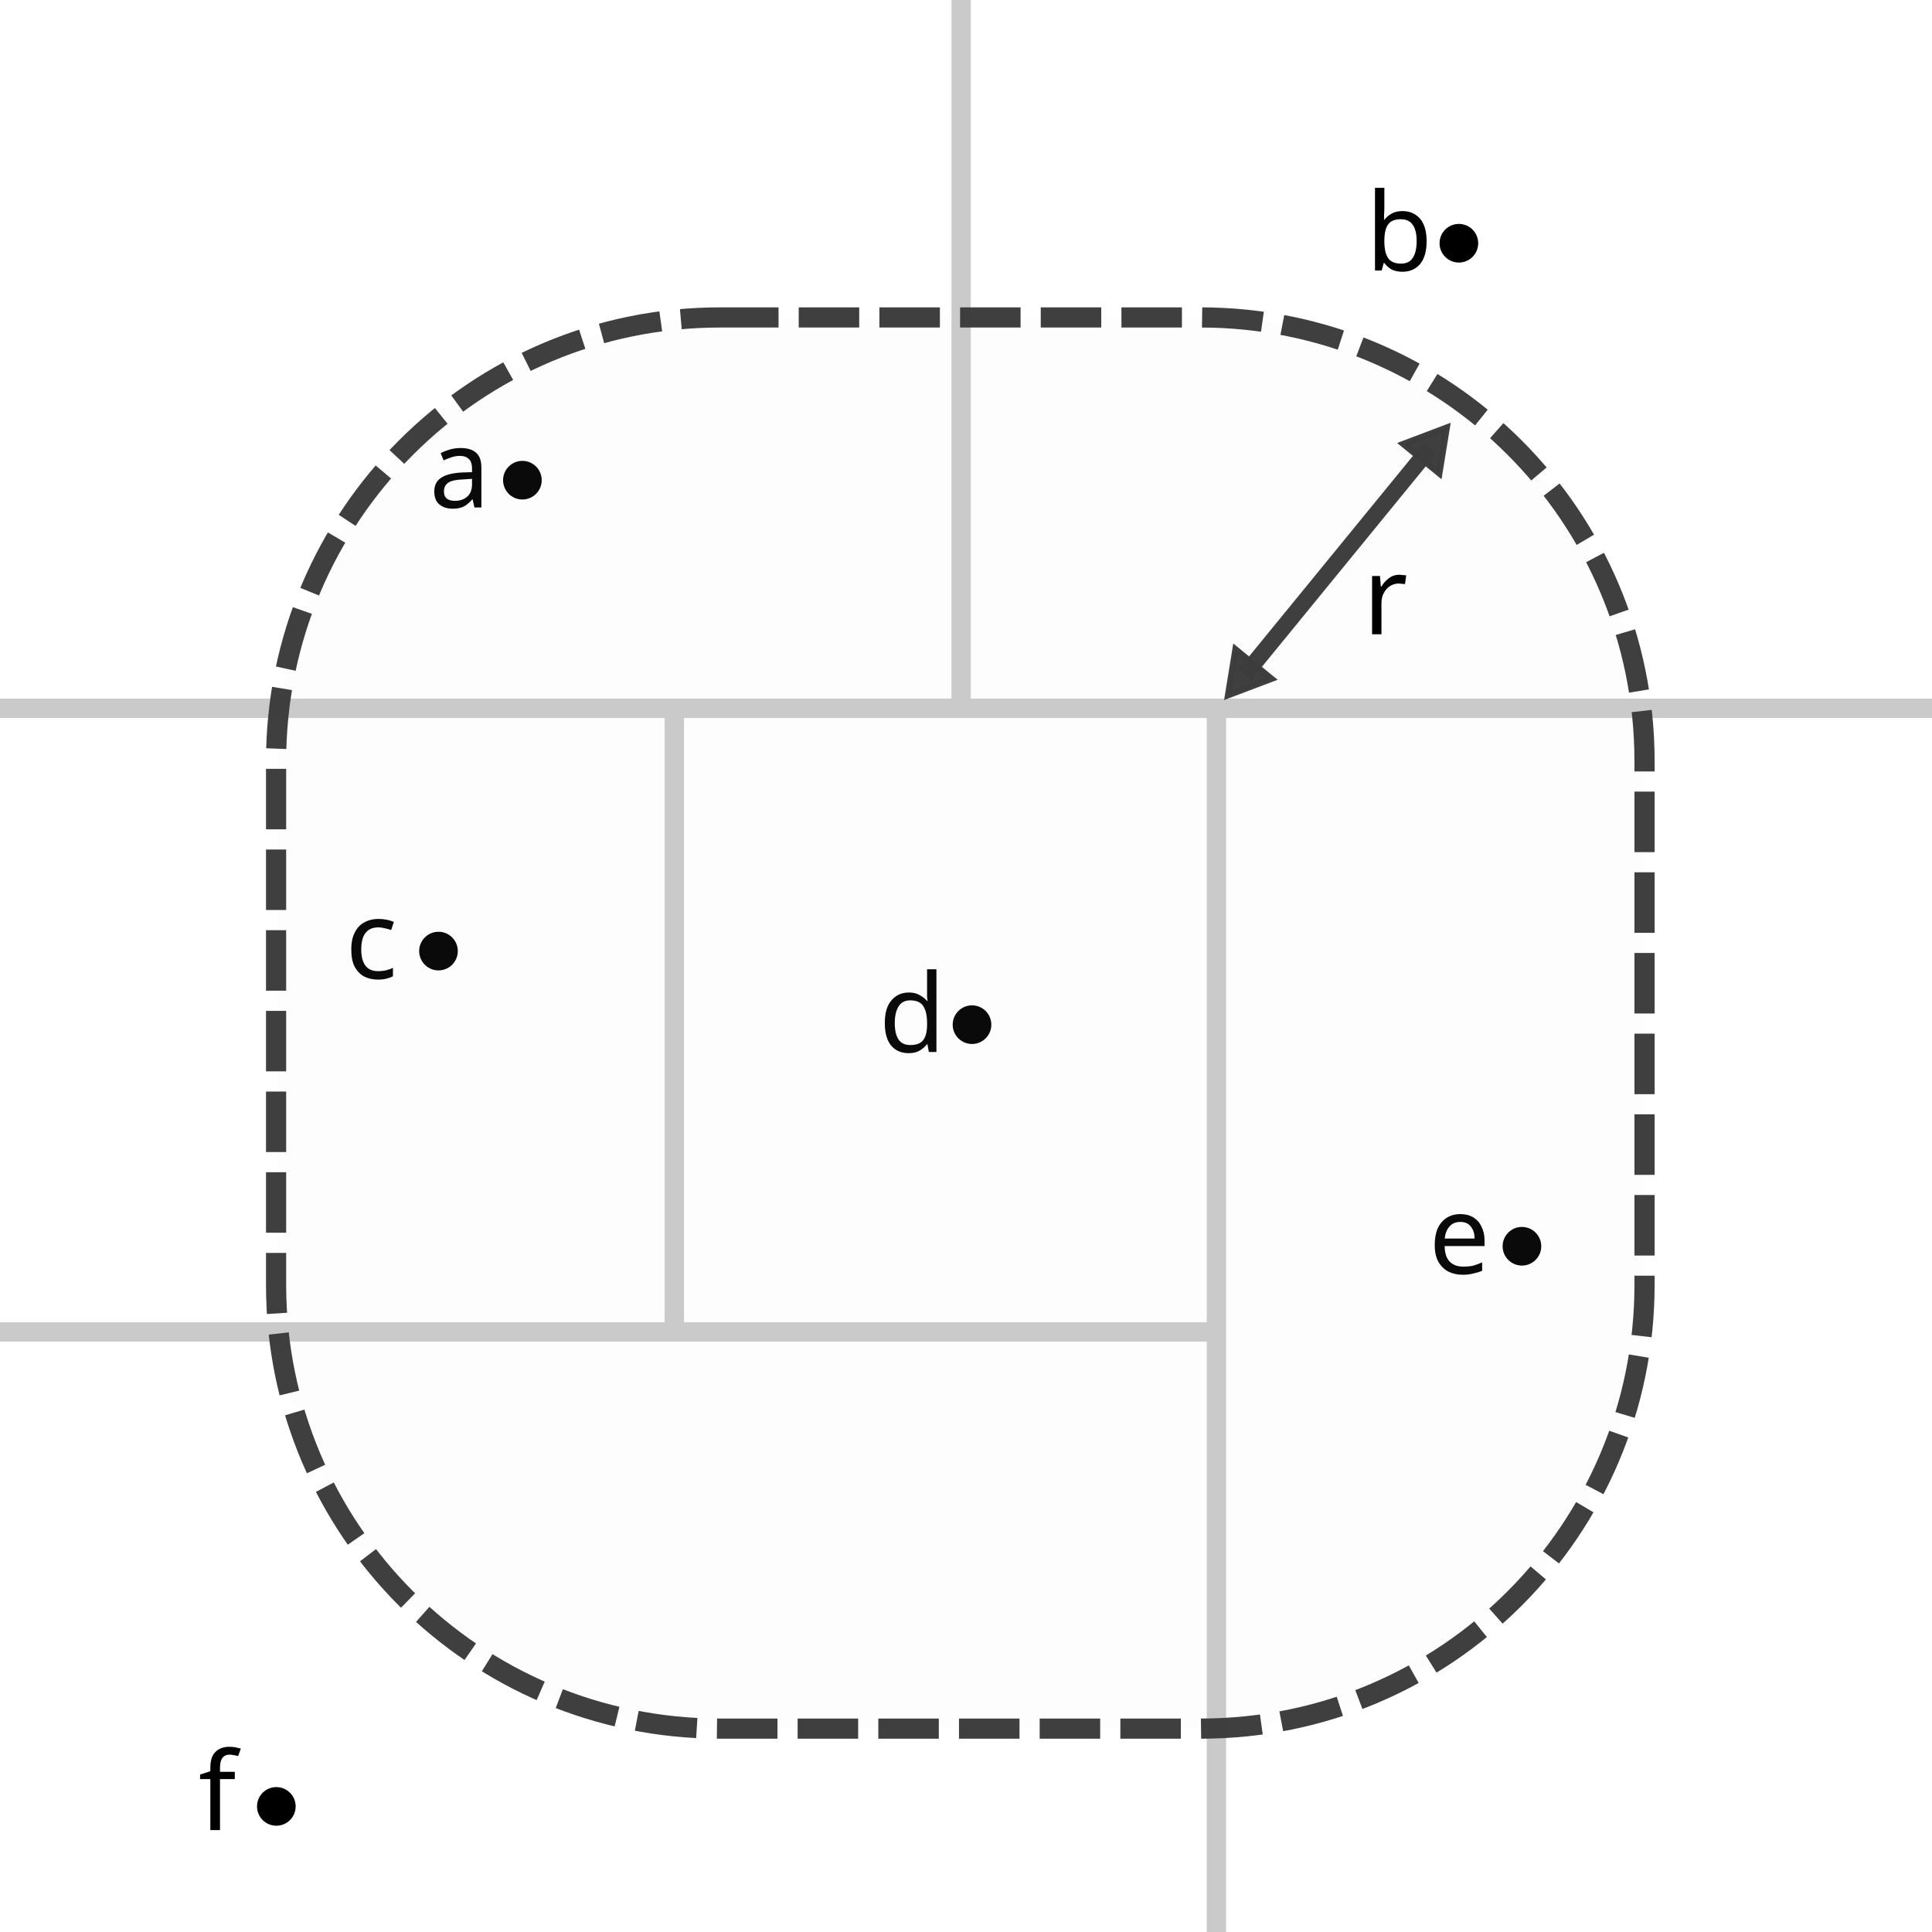
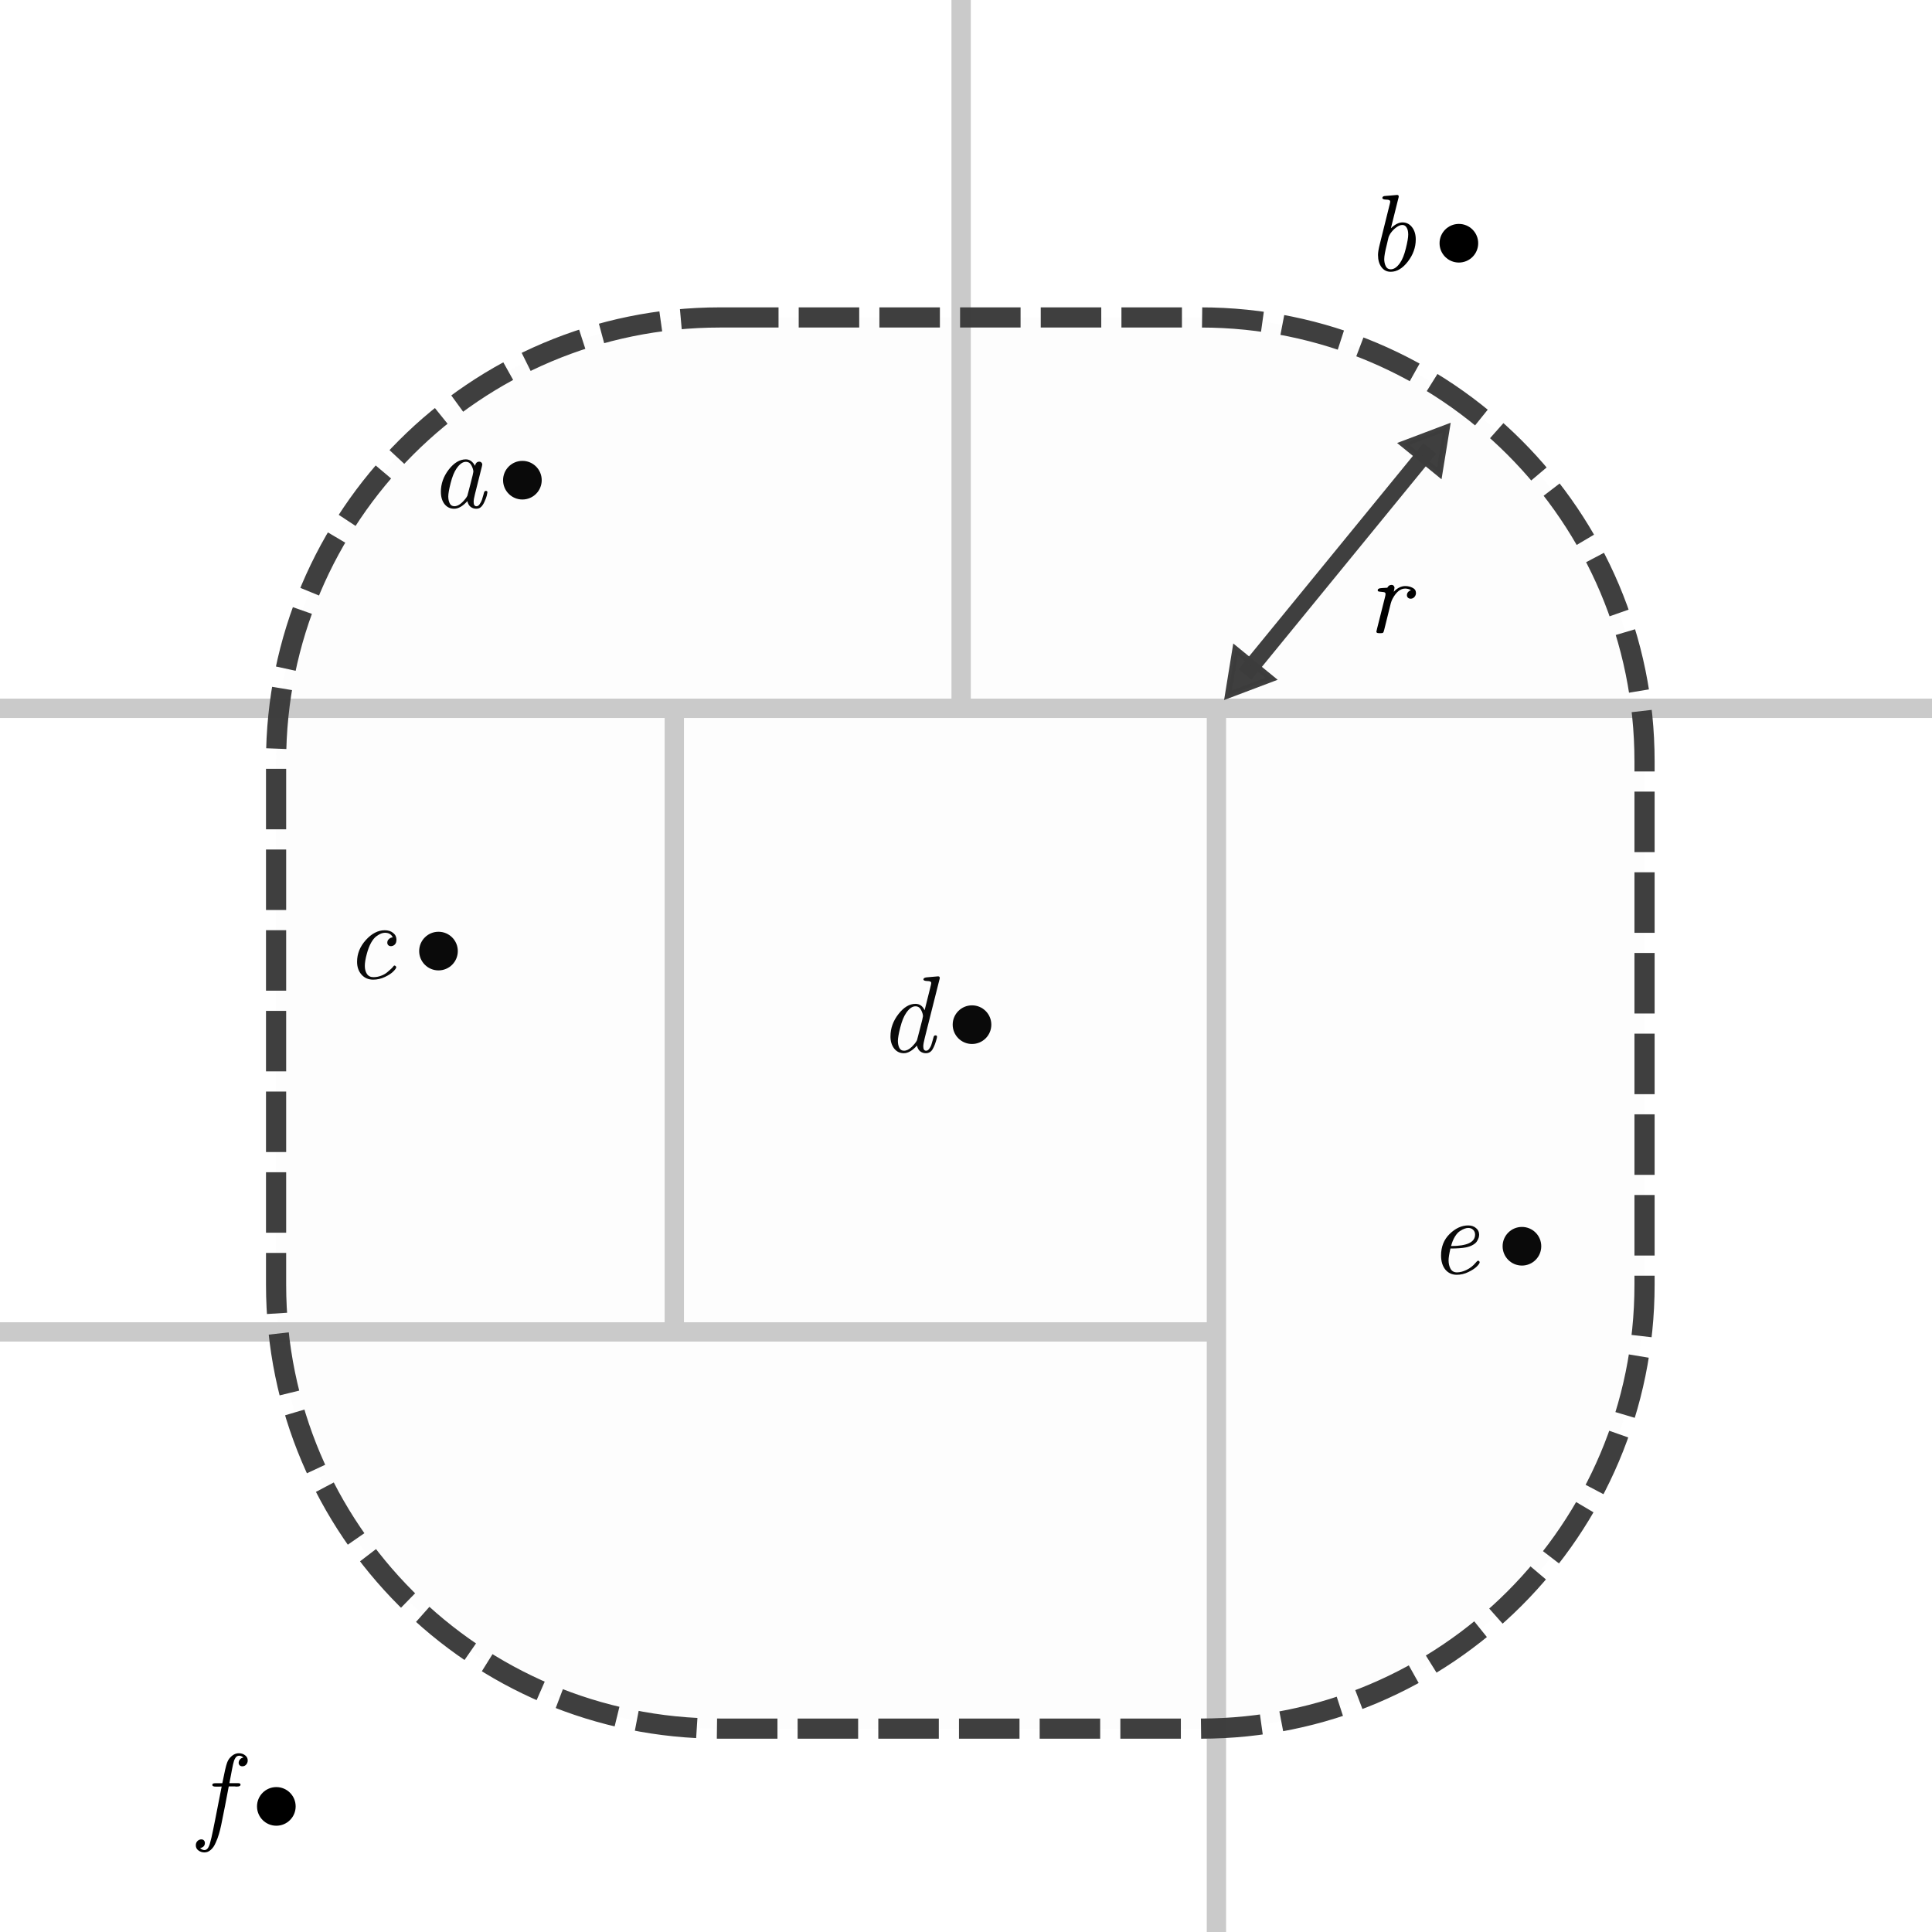
<svg xmlns="http://www.w3.org/2000/svg" width="100mm" height="100mm" viewBox="0 0 100 100" version="1.1" id="svg5">
  <defs id="defs2">
    <marker style="overflow:visible" id="marker9389" refX="0" refY="0" orient="auto-start-reverse" markerWidth="3" markerHeight="3.468" viewBox="0 0 5.324 6.155" preserveAspectRatio="xMidYMid">
      <path transform="scale(0.5)" style="fill:context-stroke;fill-rule:evenodd;stroke:context-stroke;stroke-width:1pt" d="M 5.77,0 -2.88,5 V -5 Z" id="path9387" />
    </marker>
    <marker style="overflow:visible" id="TriangleStart" refX="0" refY="0" orient="auto-start-reverse" markerWidth="3" markerHeight="3.468" viewBox="0 0 5.324 6.155" preserveAspectRatio="xMidYMid">
      <path transform="scale(0.5)" style="fill:context-stroke;fill-rule:evenodd;stroke:context-stroke;stroke-width:1pt" d="M 5.77,0 -2.88,5 V -5 Z" id="path135" />
    </marker>
    <rect x="754.783" y="81.095" width="38.34" height="45.75" id="rect2992" />
    <clipPath clipPathUnits="userSpaceOnUse" id="clipPath8830">
      <rect style="fill:#cacaca;fill-opacity:0.05;stroke:#3c3c3c;stroke-width:1;stroke-linejoin:round;stroke-dasharray:3, 1;stroke-dashoffset:0.1;stroke-opacity:0.981" id="rect8832" width="100.105" height="100.12" x="197.432" y="-70.102" />
    </clipPath>
    <clipPath clipPathUnits="userSpaceOnUse" id="clipPath8834">
      <rect style="fill:#cacaca;fill-opacity:0.05;stroke:#3c3c3c;stroke-width:1;stroke-linejoin:round;stroke-dasharray:3, 1;stroke-dashoffset:0.1;stroke-opacity:0.981" id="rect8836" width="100.105" height="100.12" x="197.432" y="-70.102" />
    </clipPath>
    <clipPath clipPathUnits="userSpaceOnUse" id="clipPath8838">
      <rect style="fill:#cacaca;fill-opacity:0.05;stroke:#3c3c3c;stroke-width:1;stroke-linejoin:round;stroke-dasharray:3, 1;stroke-dashoffset:0.1;stroke-opacity:0.981" id="rect8840" width="100.105" height="100.12" x="197.432" y="-70.102" />
    </clipPath>
    <clipPath clipPathUnits="userSpaceOnUse" id="clipPath8842">
      <rect style="fill:#cacaca;fill-opacity:0.05;stroke:#3c3c3c;stroke-width:1;stroke-linejoin:round;stroke-dasharray:3, 1;stroke-dashoffset:0.1;stroke-opacity:0.981" id="rect8844" width="100.105" height="100.12" x="197.432" y="-70.102" />
    </clipPath>
    <clipPath clipPathUnits="userSpaceOnUse" id="clipPath8846">
      <rect style="fill:#cacaca;fill-opacity:0.05;stroke:#3c3c3c;stroke-width:1;stroke-linejoin:round;stroke-dasharray:3, 1;stroke-dashoffset:0.1;stroke-opacity:0.981" id="rect8848" width="100.105" height="100.12" x="197.432" y="-70.102" />
    </clipPath>
  </defs>
  <g id="layer2">
    <rect style="fill:#cacaca;fill-opacity:1;stroke-width:0.25;stroke-linejoin:round;stroke-dasharray:0.75, 0.25" id="rect3420" width="133.863" height="1" x="187.271" y="-33.853" transform="translate(-197.476,70.01433)" clip-path="url(#clipPath8846)" />
    <rect style="fill:#cacaca;fill-opacity:1;stroke-width:0.25;stroke-linejoin:round;stroke-dasharray:0.75, 0.25" id="rect3420-6" width="133.863" height="1" x="126.984" y="-1.574" transform="translate(-197.476,70.01433)" clip-path="url(#clipPath8842)" />
    <rect style="fill:#cacaca;fill-opacity:1;stroke-width:0.25;stroke-linejoin:round;stroke-dasharray:0.75, 0.25" id="rect3420-8" width="1" height="50" x="246.724" y="-83.422" transform="translate(-197.476,70.01433)" clip-path="url(#clipPath8838)" />
    <rect style="fill:#cacaca;fill-opacity:1;stroke-width:0.2;stroke-linejoin:round;stroke-dasharray:0.6, 0.2" id="rect3420-8-2" width="1" height="31.971" x="231.878" y="-33.409" transform="translate(-197.476,70.01433)" clip-path="url(#clipPath8834)" />
    <rect style="fill:#cacaca;fill-opacity:1;stroke-width:0.292;stroke-linejoin:round;stroke-dasharray:0.876, 0.292" id="rect3420-8-7" width="1" height="68.288" x="259.938" y="-33.932" transform="matrix(1,0,0,0.9978681,-197.476,70.07833)" clip-path="url(#clipPath8830)" />
  </g>
  <g id="layer1">
    <g id="g3273" transform="translate(-184.7399,1.369365)">
      <circle style="fill:#000000;fill-opacity:1;stroke-width:0.25;stroke-linejoin:round;stroke-dasharray:0.75, 0.25" id="path234-3" cx="211.779" cy="23.485" r="1" />
-       <text xml:space="preserve" style="font-style:normal;font-variant:normal;font-weight:normal;font-stretch:normal;font-size:5.644px;font-family:system-ui;sans-serif;-inkscape-font-specification:system-ui;sans-serif;fill:#000000;fill-opacity:1;stroke-width:0.25;stroke-linejoin:round;stroke-dasharray:0.75, 0.25" x="206.955" y="24.902" id="text3062">
-         <tspan id="tspan3060" style="font-size:5.644px;fill:#000000;fill-opacity:1;stroke-width:0.25" x="206.955" y="24.902">a</tspan>
-       </text>
+       <g aria-label="a" id="text3062" style="font-size:5.644px;font-family:'CMU Classical Serif';-inkscape-font-specification:'CMU Classical Serif, Normal';stroke-width:0.25;stroke-linejoin:round;stroke-dasharray:0.75, 0.25">
+         <path d="m 207.559,24.089 q 0,-0.621 0.406,-1.151 0.412,-0.531 0.886,-0.531 0.294,0 0.474,0.333 0.051,-0.214 0.22,-0.214 0.068,0 0.113,0.045 0.045,0.045 0.045,0.107 0,0.023 -0.023,0.107 l -0.356,1.422 q -0.068,0.26 -0.068,0.401 0,0.226 0.147,0.226 0.09,0 0.164,-0.107 0.079,-0.113 0.119,-0.231 0.04,-0.119 0.085,-0.288 0.011,-0.045 0.017,-0.068 0.028,-0.102 0.096,-0.102 0.085,0 0.085,0.073 -0.011,0.068 -0.034,0.175 -0.023,0.102 -0.119,0.316 -0.096,0.214 -0.214,0.299 -0.085,0.062 -0.214,0.062 -0.158,0 -0.288,-0.096 -0.124,-0.096 -0.169,-0.299 -0.356,0.395 -0.683,0.395 -0.31,0 -0.502,-0.243 -0.186,-0.243 -0.186,-0.632 z m 0.384,0.248 q 0,0.192 0.073,0.344 0.073,0.152 0.243,0.152 0.192,0 0.395,-0.192 0.203,-0.198 0.277,-0.35 0.011,-0.028 0.158,-0.604 0.152,-0.581 0.152,-0.638 0,-0.135 -0.096,-0.322 -0.096,-0.192 -0.294,-0.192 -0.243,0 -0.48,0.344 -0.181,0.26 -0.305,0.751 -0.124,0.485 -0.124,0.706 z" id="path945" />
+       </g>
    </g>
    <g id="g3273-2" transform="translate(-136.2679,-10.89523)">
      <circle style="fill:#000000;fill-opacity:1;stroke-width:0.25;stroke-linejoin:round;stroke-dasharray:0.75, 0.25" id="path234-3-7" cx="211.779" cy="23.485" r="1" />
-       <text xml:space="preserve" style="font-style:normal;font-variant:normal;font-weight:normal;font-stretch:normal;font-size:5.644px;font-family:system-ui;sans-serif;-inkscape-font-specification:system-ui;sans-serif;fill:#000000;fill-opacity:1;stroke-width:0.25;stroke-linejoin:round;stroke-dasharray:0.75, 0.25" x="206.955" y="24.902" id="text3062-0">
-         <tspan id="tspan3060-9" style="font-size:5.644px;fill:#000000;fill-opacity:1;stroke-width:0.25" x="206.955" y="24.902">b</tspan>
-       </text>
+       <g aria-label="b" id="text3062-0" style="font-size:5.644px;font-family:'CMU Classical Serif';-inkscape-font-specification:'CMU Classical Serif, Normal';stroke-width:0.25;stroke-linejoin:round;stroke-dasharray:0.75, 0.25">
+         <path d="m 207.593,24.101 q 0,-0.198 0.085,-0.536 l 0.519,-2.088 q 0.028,-0.102 0.028,-0.147 0,-0.102 -0.203,-0.102 -0.203,-0.006 -0.203,-0.085 0,-0.028 0.011,-0.045 0.011,-0.017 0.023,-0.028 0.011,-0.011 0.034,-0.017 0.023,-0.011 0.034,-0.011 0.011,0 0.034,0 0.028,-0.006 0.034,-0.006 0.073,-0.006 0.226,-0.017 0.152,-0.017 0.248,-0.023 0.102,-0.011 0.113,-0.011 0.09,0 0.09,0.079 0,0.034 -0.028,0.13 l -0.378,1.518 q 0.316,-0.305 0.598,-0.305 0.305,0 0.497,0.248 0.192,0.248 0.192,0.632 0,0.621 -0.412,1.151 -0.406,0.525 -0.886,0.525 -0.294,0 -0.474,-0.237 -0.181,-0.243 -0.181,-0.627 z m 0.322,0.198 q 0,0.209 0.079,0.373 0.079,0.164 0.26,0.164 0.248,0 0.48,-0.333 0.181,-0.26 0.299,-0.745 0.124,-0.491 0.124,-0.722 0,-0.237 -0.085,-0.367 -0.079,-0.13 -0.22,-0.13 -0.141,0 -0.31,0.124 -0.169,0.119 -0.31,0.322 -0.034,0.051 -0.056,0.102 -0.023,0.045 -0.034,0.079 -0.006,0.034 -0.04,0.164 -0.028,0.124 -0.051,0.22 -0.135,0.525 -0.135,0.751 z" id="path942" />
+       </g>
    </g>
    <g id="g3273-3" transform="translate(-189.0828,25.7426)">
      <circle style="fill:#000000;fill-opacity:1;stroke-width:0.25;stroke-linejoin:round;stroke-dasharray:0.75, 0.25" id="path234-3-6" cx="211.779" cy="23.485" r="1" />
-       <text xml:space="preserve" style="font-style:normal;font-variant:normal;font-weight:normal;font-stretch:normal;font-size:5.644px;font-family:system-ui;sans-serif;-inkscape-font-specification:system-ui;sans-serif;fill:#000000;fill-opacity:1;stroke-width:0.25;stroke-linejoin:round;stroke-dasharray:0.75, 0.25" x="206.955" y="24.902" id="text3062-06">
-         <tspan id="tspan3060-2" style="font-size:5.644px;fill:#000000;fill-opacity:1;stroke-width:0.25" x="206.955" y="24.902">c</tspan>
-       </text>
+       <g aria-label="c" id="text3062-06" style="font-size:5.644px;font-family:'CMU Classical Serif';-inkscape-font-specification:'CMU Classical Serif, Normal';stroke-width:0.25;stroke-linejoin:round;stroke-dasharray:0.75, 0.25">
+         <path d="m 207.565,24.038 q 0,-0.621 0.452,-1.123 0.457,-0.508 0.982,-0.508 0.26,0 0.429,0.135 0.175,0.135 0.175,0.35 0,0.175 -0.09,0.26 -0.09,0.079 -0.198,0.079 -0.079,0 -0.135,-0.051 -0.051,-0.051 -0.051,-0.13 0,-0.045 0.017,-0.096 0.017,-0.051 0.085,-0.107 0.068,-0.062 0.181,-0.073 -0.113,-0.237 -0.406,-0.237 -0.09,0 -0.198,0.04 -0.102,0.04 -0.243,0.141 -0.141,0.102 -0.277,0.339 -0.13,0.237 -0.22,0.576 -0.102,0.373 -0.102,0.621 0,0.243 0.107,0.412 0.113,0.169 0.339,0.169 0.203,0 0.395,-0.073 0.198,-0.073 0.339,-0.198 0.147,-0.124 0.203,-0.181 0.057,-0.056 0.113,-0.13 l 0.006,-0.006 q 0.04,-0.028 0.079,0.006 0.045,0.028 0.045,0.068 0,0.068 -0.147,0.214 -0.141,0.147 -0.435,0.288 -0.294,0.141 -0.61,0.141 -0.373,0 -0.604,-0.26 -0.231,-0.26 -0.231,-0.666 z" id="path939" />
+       </g>
    </g>
    <g id="g3273-6" transform="translate(-161.468,29.55151)">
      <circle style="fill:#000000;fill-opacity:1;stroke-width:0.25;stroke-linejoin:round;stroke-dasharray:0.75, 0.25" id="path234-3-1" cx="211.779" cy="23.485" r="1" />
-       <text xml:space="preserve" style="font-style:normal;font-variant:normal;font-weight:normal;font-stretch:normal;font-size:5.644px;font-family:system-ui;sans-serif;-inkscape-font-specification:system-ui;sans-serif;fill:#000000;fill-opacity:1;stroke-width:0.25;stroke-linejoin:round;stroke-dasharray:0.75, 0.25" x="206.955" y="24.902" id="text3062-8">
-         <tspan id="tspan3060-7" style="font-size:5.644px;fill:#000000;fill-opacity:1;stroke-width:0.25" x="206.955" y="24.902">d</tspan>
-       </text>
+       <g aria-label="d" id="text3062-8" style="font-size:5.644px;font-family:'CMU Classical Serif';-inkscape-font-specification:'CMU Classical Serif, Normal';stroke-width:0.25;stroke-linejoin:round;stroke-dasharray:0.75, 0.25">
+         <path d="m 207.559,24.089 q 0,-0.621 0.412,-1.151 0.412,-0.531 0.881,-0.531 0.322,0 0.474,0.333 0.045,-0.198 0.135,-0.542 0.09,-0.35 0.147,-0.587 0.062,-0.237 0.062,-0.282 0,-0.102 -0.203,-0.102 -0.203,-0.006 -0.203,-0.085 0,-0.09 0.175,-0.107 0.576,-0.051 0.581,-0.051 0.09,0 0.09,0.079 0,0.045 -0.023,0.113 l -0.751,2.986 q -0.079,0.31 -0.079,0.446 0,0.226 0.147,0.226 0.085,0 0.158,-0.096 0.073,-0.096 0.107,-0.192 0.034,-0.096 0.073,-0.248 0.045,-0.158 0.051,-0.181 0.023,-0.079 0.096,-0.079 0.079,0 0.079,0.073 0,0.028 -0.011,0.073 -0.096,0.373 -0.22,0.576 -0.119,0.203 -0.35,0.203 -0.158,0 -0.288,-0.096 -0.124,-0.096 -0.169,-0.299 -0.356,0.395 -0.683,0.395 -0.305,0 -0.497,-0.243 -0.192,-0.248 -0.192,-0.632 z m 0.384,0.248 q 0,0.192 0.073,0.344 0.073,0.152 0.243,0.152 0.192,0 0.395,-0.192 0.203,-0.198 0.277,-0.35 0.011,-0.028 0.158,-0.604 0.152,-0.581 0.152,-0.638 0,-0.135 -0.096,-0.322 -0.096,-0.192 -0.294,-0.192 -0.248,0 -0.48,0.344 -0.181,0.26 -0.305,0.751 -0.124,0.485 -0.124,0.706 z" id="path936" />
+       </g>
    </g>
    <g id="g3273-9" transform="translate(-133.004,41.02067)">
      <circle style="fill:#000000;fill-opacity:1;stroke-width:0.25;stroke-linejoin:round;stroke-dasharray:0.75, 0.25" id="path234-3-2" cx="211.779" cy="23.485" r="1" />
-       <text xml:space="preserve" style="font-style:normal;font-variant:normal;font-weight:normal;font-stretch:normal;font-size:5.644px;font-family:system-ui;sans-serif;-inkscape-font-specification:system-ui;sans-serif;fill:#000000;fill-opacity:1;stroke-width:0.25;stroke-linejoin:round;stroke-dasharray:0.75, 0.25" x="206.955" y="24.902" id="text3062-02">
-         <tspan id="tspan3060-3" style="font-size:5.644px;fill:#000000;fill-opacity:1;stroke-width:0.25" x="206.955" y="24.902">e</tspan>
-       </text>
+       <g aria-label="e" id="text3062-02" style="font-size:5.644px;font-family:'CMU Classical Serif';-inkscape-font-specification:'CMU Classical Serif, Normal';stroke-width:0.25;stroke-linejoin:round;stroke-dasharray:0.75, 0.25">
+         <path d="m 207.593,23.965 q 0,-0.683 0.446,-1.118 0.452,-0.44 0.96,-0.44 0.243,0 0.401,0.135 0.164,0.13 0.164,0.344 0,0.073 -0.023,0.152 -0.023,0.073 -0.085,0.181 -0.057,0.102 -0.209,0.192 -0.152,0.09 -0.373,0.135 -0.294,0.056 -0.796,0.056 -0.096,0.418 -0.096,0.61 0,0.254 0.102,0.44 0.107,0.186 0.333,0.186 0.231,0 0.497,-0.13 0.271,-0.13 0.468,-0.367 0.085,-0.107 0.13,-0.107 0.028,0 0.051,0.023 0.028,0.023 0.028,0.056 0,0.073 -0.147,0.22 -0.147,0.147 -0.44,0.288 -0.288,0.141 -0.598,0.141 -0.367,0 -0.593,-0.271 -0.22,-0.277 -0.22,-0.728 z m 0.519,-0.491 q 1.242,0 1.242,-0.593 0,-0.152 -0.102,-0.248 -0.096,-0.096 -0.254,-0.096 -0.085,0 -0.192,0.04 -0.102,0.034 -0.237,0.124 -0.135,0.085 -0.26,0.288 -0.124,0.203 -0.198,0.485 z" id="path933" />
+       </g>
    </g>
    <g id="g3273-7" transform="translate(-197.476,70.01433)">
      <circle style="fill:#000000;fill-opacity:1;stroke-width:0.25;stroke-linejoin:round;stroke-dasharray:0.75, 0.25" id="path234-3-5" cx="211.779" cy="23.485" r="1" />
-       <text xml:space="preserve" style="font-style:normal;font-variant:normal;font-weight:normal;font-stretch:normal;font-size:5.644px;font-family:system-ui;sans-serif;-inkscape-font-specification:system-ui;sans-serif;fill:#000000;fill-opacity:1;stroke-width:0.25;stroke-linejoin:round;stroke-dasharray:0.75, 0.25" x="207.753" y="24.713" id="text3062-9">
-         <tspan id="tspan3060-22" style="font-size:5.644px;fill:#000000;fill-opacity:1;stroke-width:0.25" x="207.753" y="24.713">f</tspan>
-       </text>
+       <g aria-label="f" id="text3062-9" style="font-size:5.644px;font-family:'CMU Classical Serif';-inkscape-font-specification:'CMU Classical Serif, Normal';stroke-width:0.25;stroke-linejoin:round;stroke-dasharray:0.75, 0.25">
+         <path d="m 207.612,25.497 q 0,-0.135 0.085,-0.22 0.085,-0.085 0.198,-0.085 0.09,0 0.135,0.051 0.051,0.056 0.051,0.135 0,0.214 -0.248,0.265 0.113,0.102 0.22,0.102 0.079,0 0.135,-0.051 0.062,-0.045 0.107,-0.158 0.045,-0.113 0.062,-0.192 0.023,-0.073 0.062,-0.237 0.068,-0.294 0.198,-0.954 0.135,-0.666 0.231,-1.18 l 0.102,-0.519 q -0.04,0 -0.119,0.006 -0.079,0 -0.119,0 h -0.073 q -0.175,0 -0.175,-0.09 0,-0.085 0.158,-0.085 h 0.361 q 0.164,-0.841 0.243,-1.05 0.062,-0.169 0.152,-0.265 0.209,-0.237 0.463,-0.237 0.186,0 0.322,0.107 0.135,0.102 0.135,0.265 0,0.124 -0.079,0.214 -0.079,0.09 -0.198,0.09 -0.085,0 -0.141,-0.051 -0.051,-0.051 -0.051,-0.13 0,-0.09 0.062,-0.169 0.068,-0.085 0.186,-0.102 -0.113,-0.096 -0.214,-0.096 -0.068,0 -0.119,0.028 -0.045,0.023 -0.085,0.09 -0.04,0.062 -0.068,0.135 -0.023,0.068 -0.056,0.209 -0.028,0.135 -0.051,0.254 -0.023,0.119 -0.062,0.327 -0.04,0.209 -0.073,0.378 h 0.452 q 0.124,0 0.124,0.073 0,0.102 -0.175,0.102 h -0.011 q -0.017,0 -0.056,0 -0.034,-0.006 -0.051,-0.006 h -0.316 q -0.028,0.158 -0.192,1.005 -0.164,0.847 -0.198,0.988 -0.057,0.271 -0.119,0.474 -0.056,0.203 -0.164,0.44 -0.102,0.243 -0.254,0.373 -0.147,0.135 -0.333,0.135 -0.175,0 -0.31,-0.102 -0.135,-0.096 -0.135,-0.271 z" id="path930" />
+       </g>
    </g>
  </g>
  <g id="layer3" style="display:inline">
    <rect style="fill:#cacaca;fill-opacity:0.05;stroke:#3c3c3c;stroke-width:1.044;stroke-linejoin:round;stroke-dasharray:3.132, 1.044;stroke-dashoffset:0.104;stroke-opacity:0.981" id="rect3810" width="70.831" height="73.042" x="14.29" y="16.431" rx="22.979" />
    <path style="fill:#cacaca;fill-opacity:0.05;stroke:#3c3c3c;stroke-width:0.856;stroke-linejoin:round;stroke-dasharray:none;stroke-dashoffset:0.1;stroke-opacity:0.981;marker-start:url(#TriangleStart);marker-end:url(#marker9389)" d="M 64.442,34.908 74.005,23.206" id="path9168" />
-     <text xml:space="preserve" style="font-style:normal;font-variant:normal;font-weight:normal;font-stretch:normal;font-size:5.644px;font-family:system-ui;sans-serif;-inkscape-font-specification:system-ui;sans-serif;fill:#000000;fill-opacity:1;stroke:none;stroke-width:1;stroke-linejoin:round;stroke-dasharray:none;stroke-dashoffset:0.378;stroke-opacity:0.981" x="70.536" y="32.831" id="text9615">
-       <tspan id="tspan9613" style="fill:#000000;fill-opacity:1;stroke:none;stroke-width:1" x="70.536" y="32.831">r</tspan>
-     </text>
+     <g aria-label="r" id="text9615" style="font-style:italic;font-weight:500;font-size:5.644px;font-family:'CMU Classical Serif';-inkscape-font-specification:'CMU Classical Serif, Medium Italic';stroke-linejoin:round;stroke-dashoffset:0.378;stroke-opacity:0.981">
+       <path d="m 71.241,32.696 q 0,-0.017 0.04,-0.175 l 0.401,-1.592 q 0.034,-0.13 0.034,-0.186 0,-0.085 -0.102,-0.096 -0.102,-0.017 -0.203,-0.023 -0.102,-0.006 -0.102,-0.068 0,-0.085 0.119,-0.107 0.056,-0.011 0.378,-0.028 0.079,-0.147 0.214,-0.147 0.085,0 0.119,0.051 0.04,0.045 0.04,0.09 0,0.04 -0.04,0.214 0.282,-0.294 0.598,-0.294 0.209,0 0.378,0.09 0.175,0.085 0.175,0.271 0,0.113 -0.079,0.203 -0.079,0.09 -0.198,0.09 -0.079,0 -0.135,-0.051 -0.056,-0.051 -0.056,-0.13 0,-0.175 0.209,-0.265 -0.147,-0.079 -0.299,-0.079 -0.367,0 -0.649,0.519 -0.056,0.102 -0.096,0.243 -0.034,0.141 -0.339,1.366 -0.028,0.124 -0.056,0.152 -0.023,0.028 -0.102,0.028 h -0.119 q -0.13,0 -0.13,-0.079 z" id="path927" />
+     </g>
  </g>
</svg>
